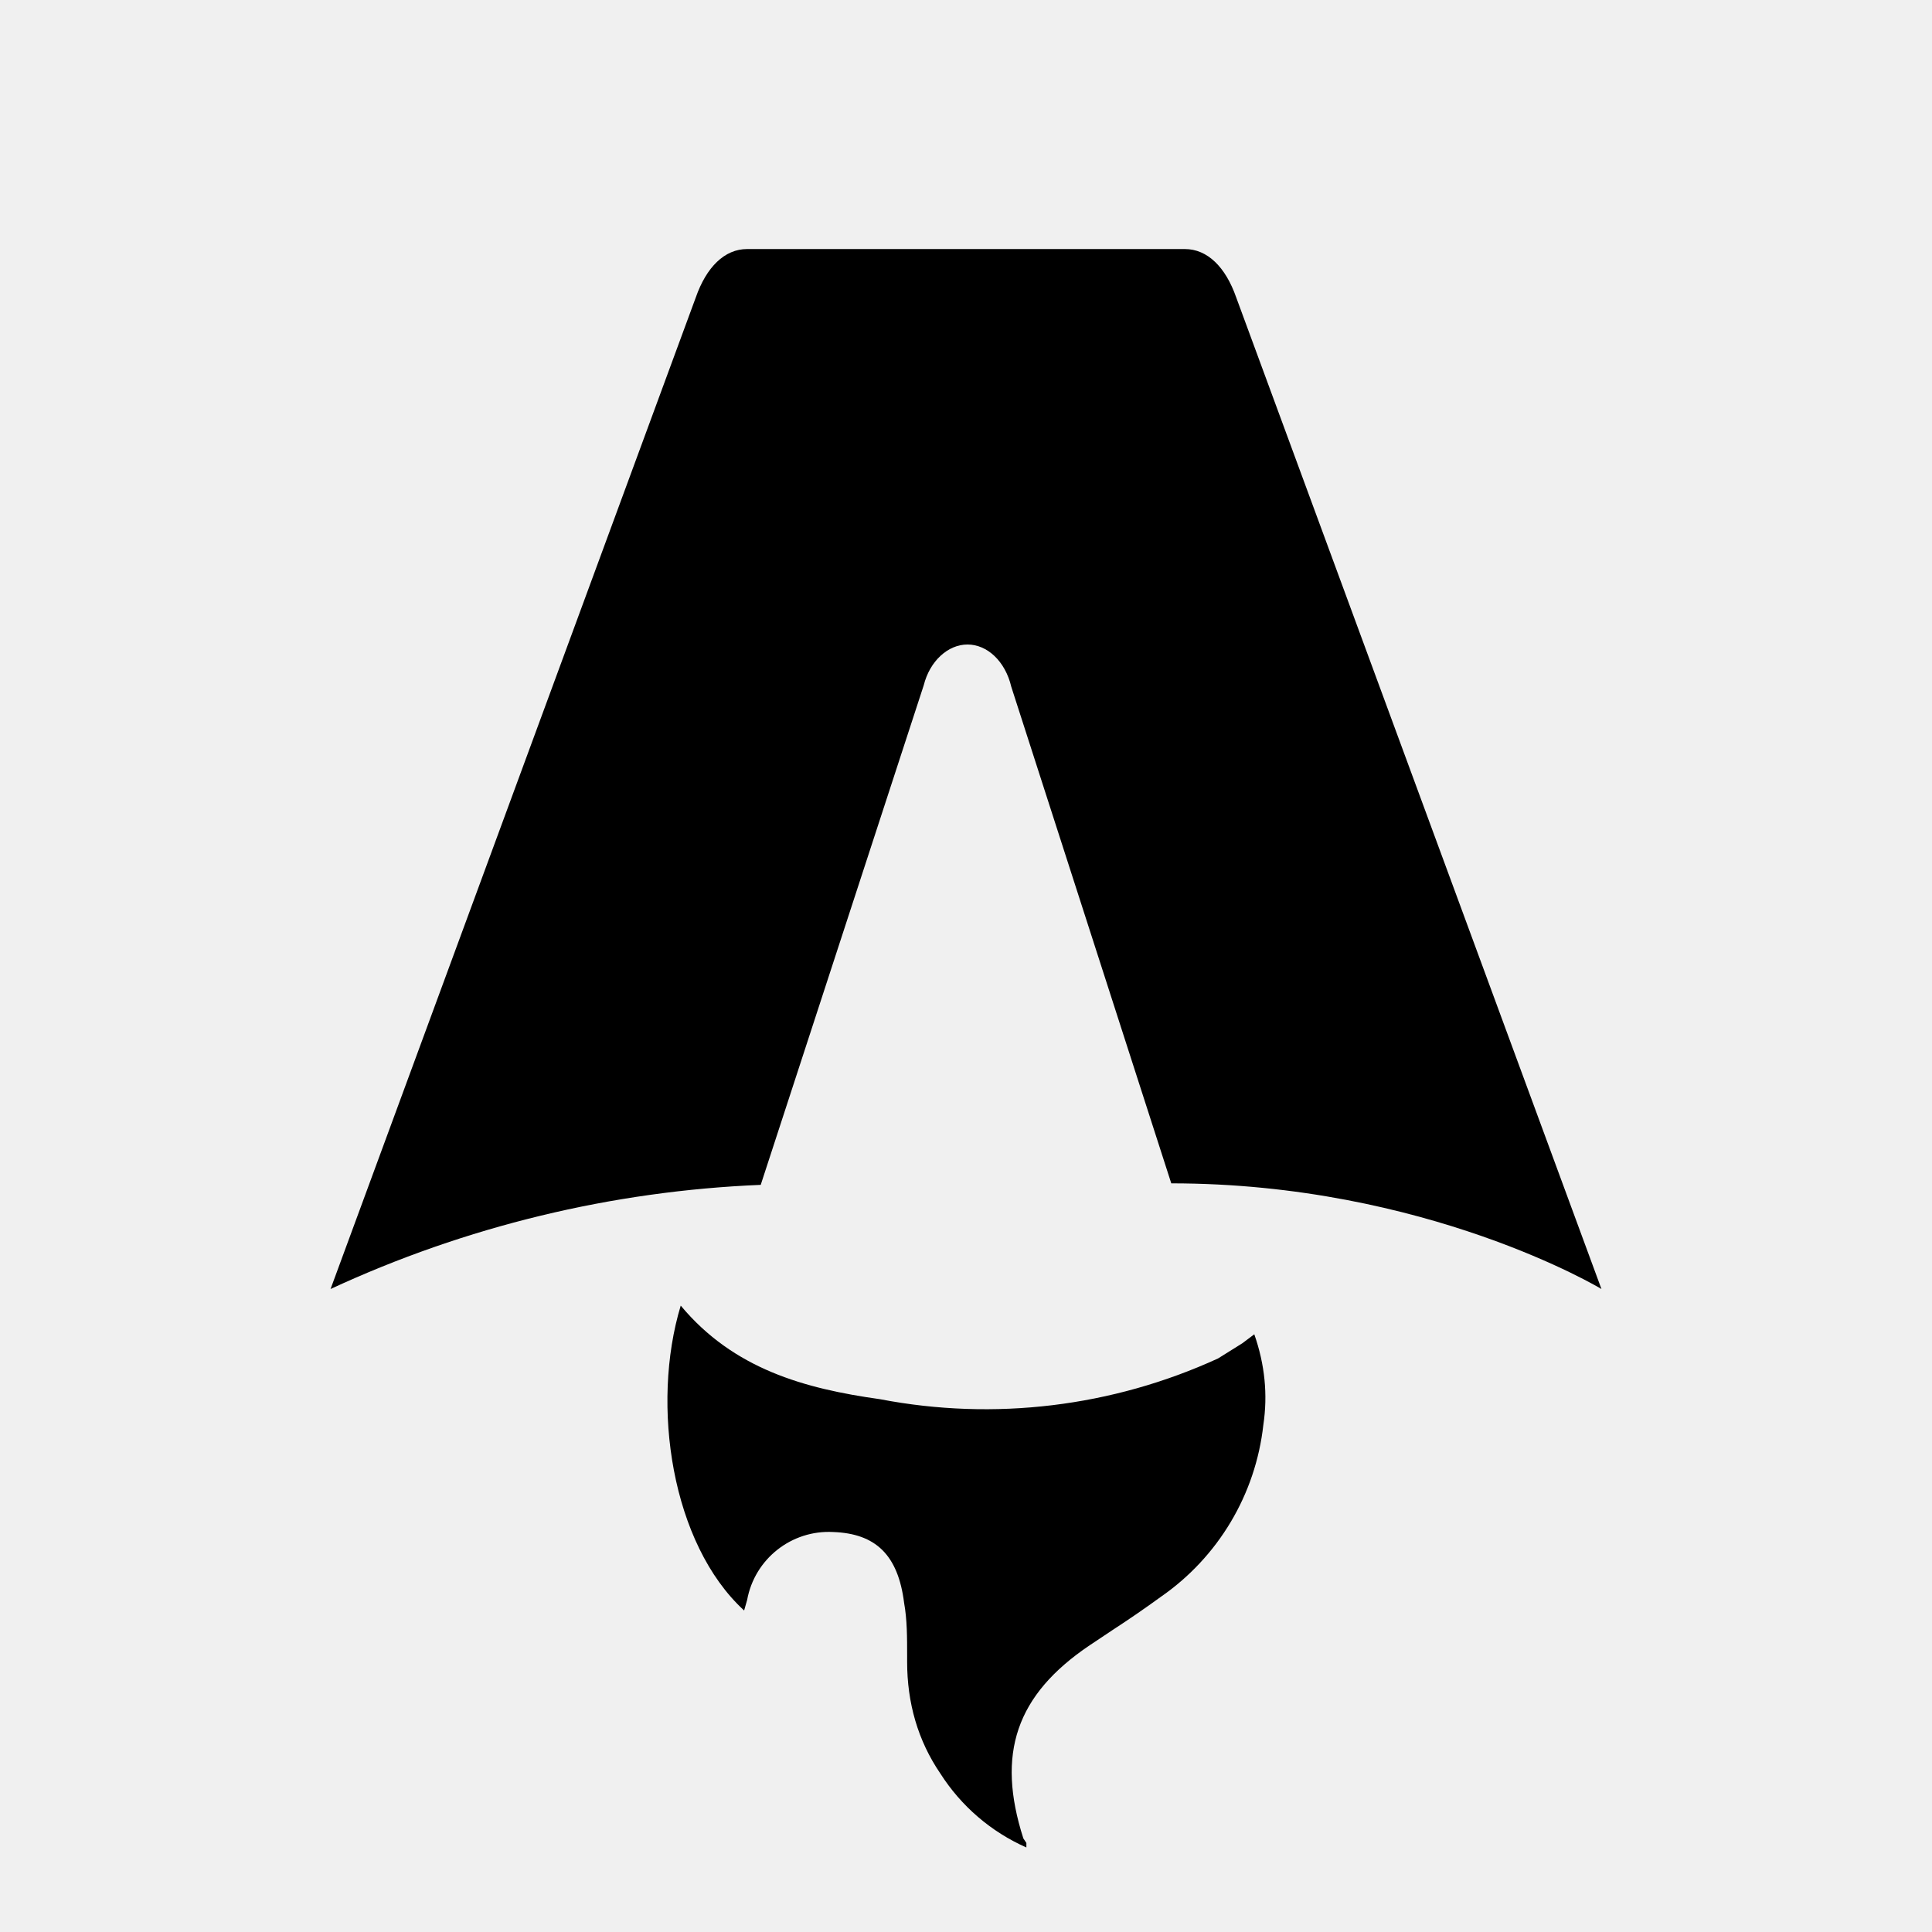
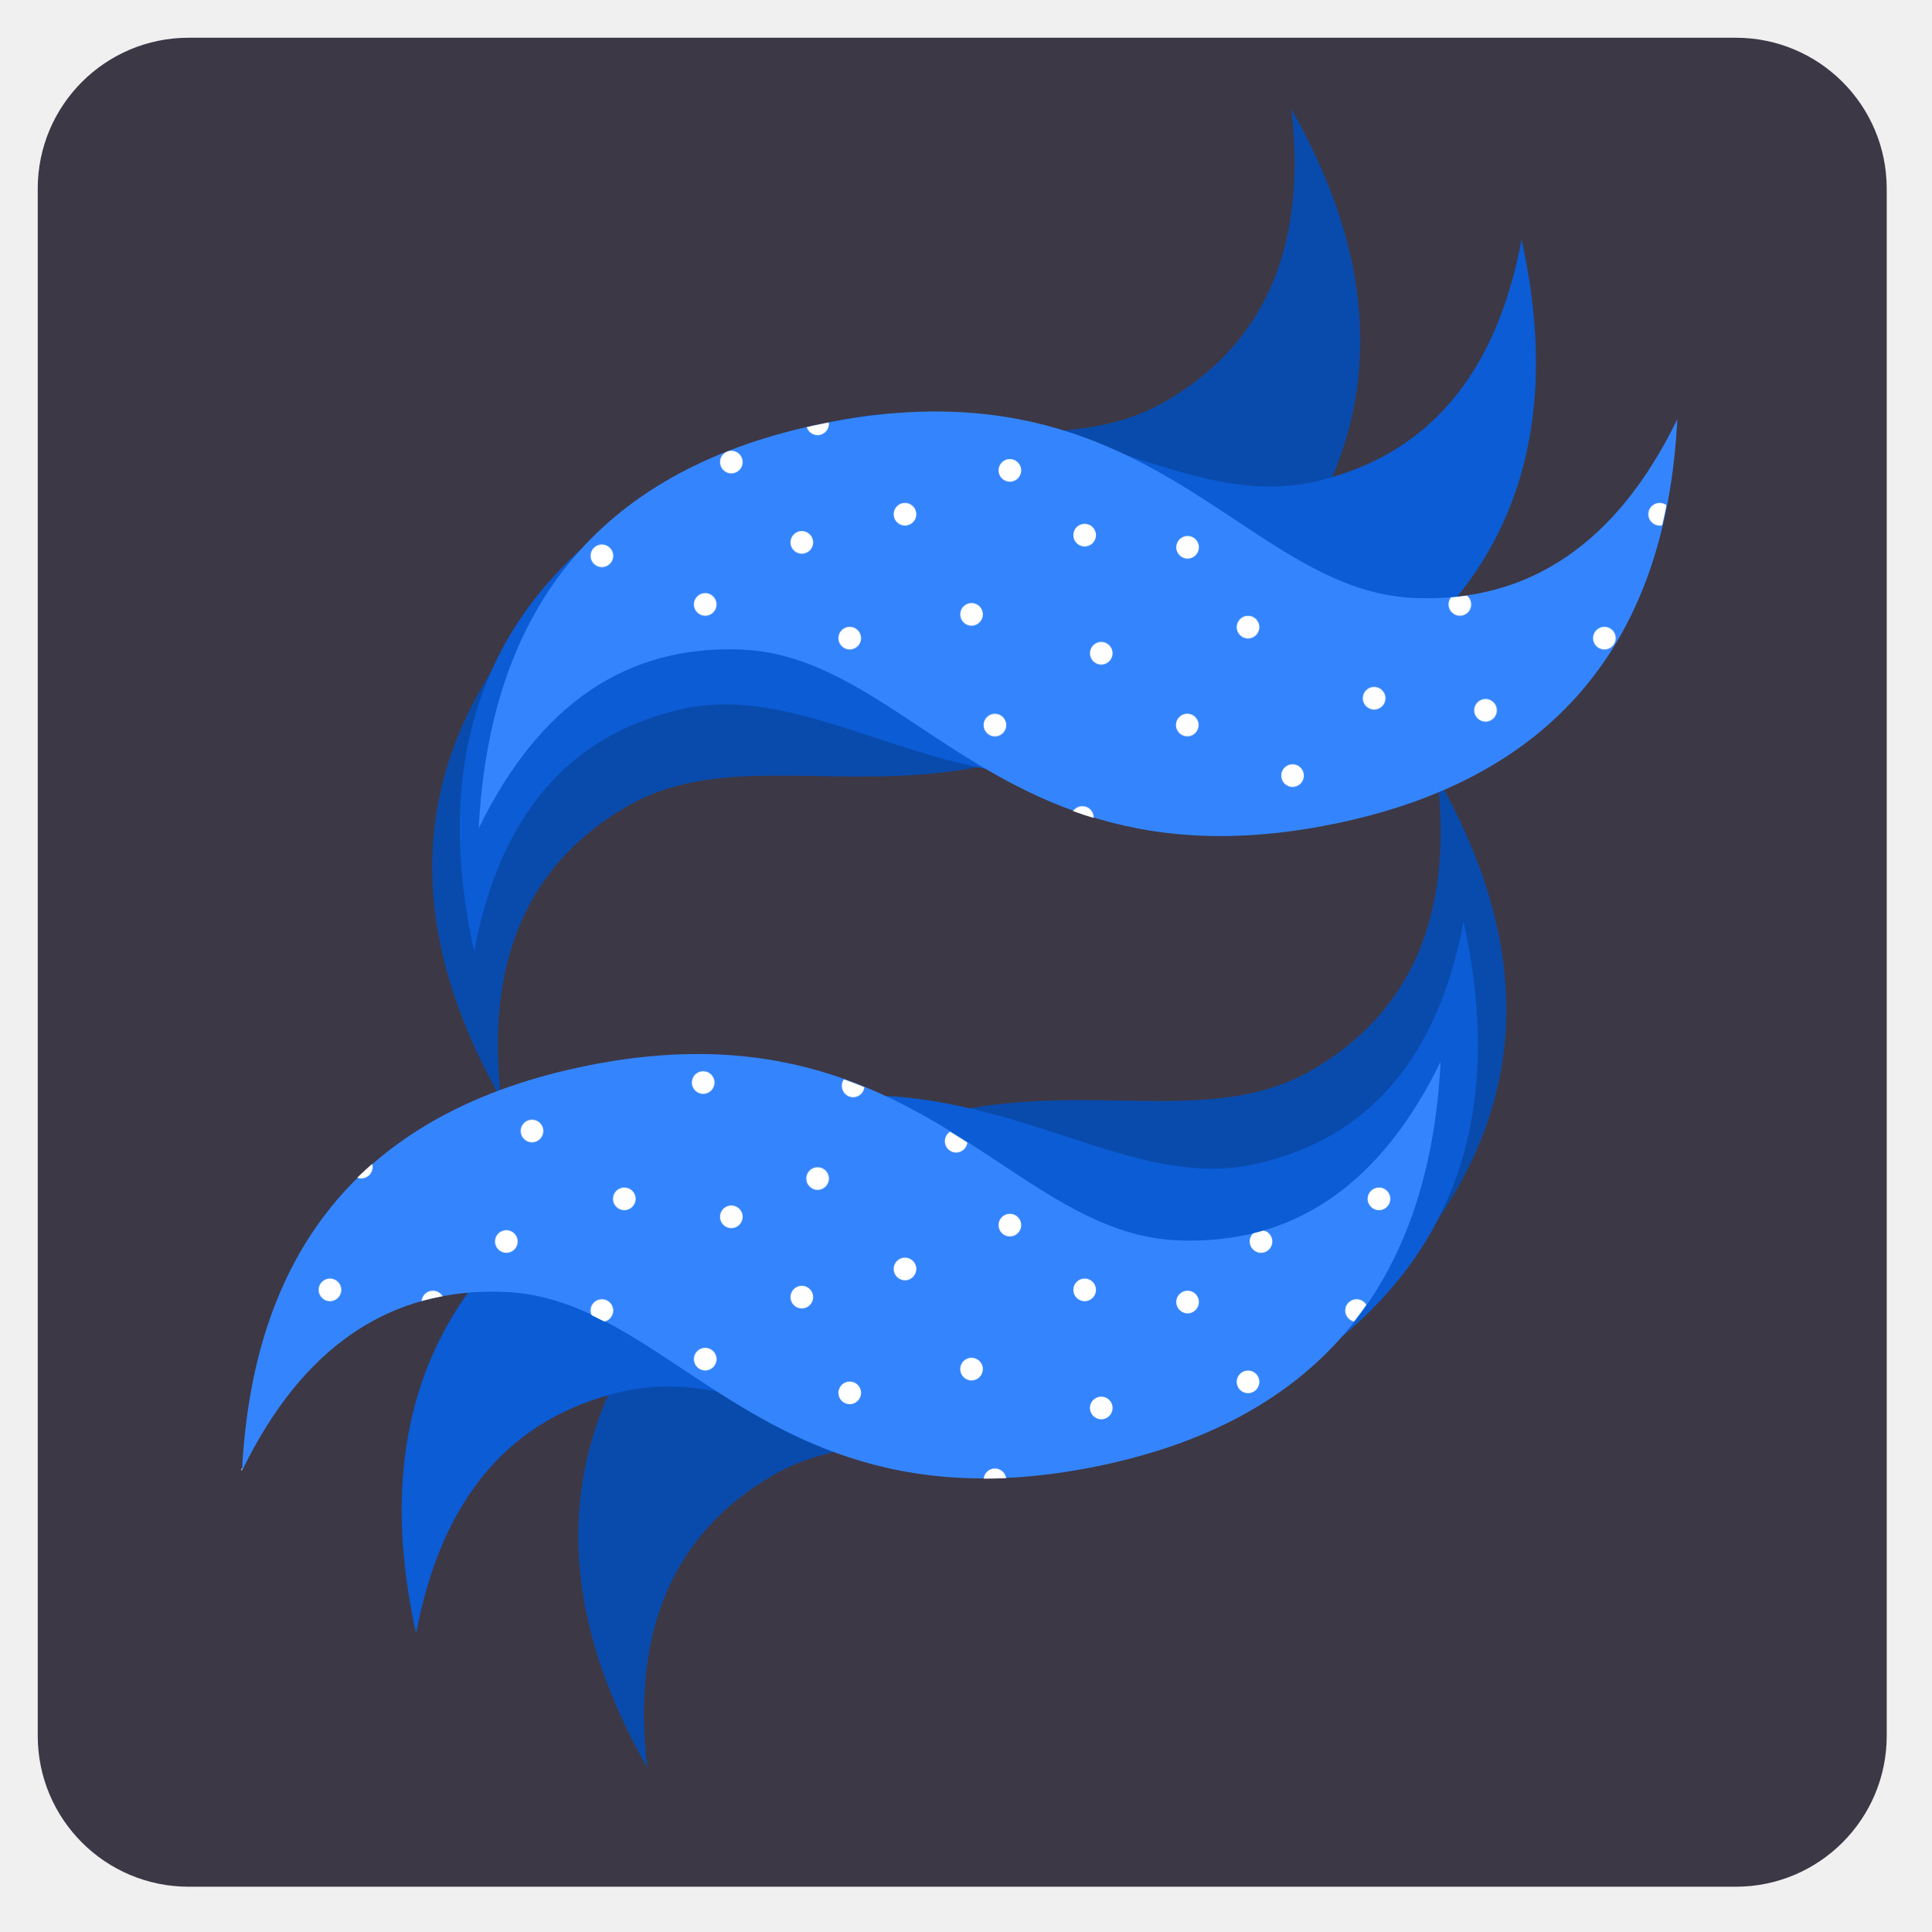
- <svg xmlns="http://www.w3.org/2000/svg" fill="none" viewBox="0 0 128 128">
-   <path d="M50.4 78.5a75.1 75.1 0 0 0-28.5 6.9l24.2-65.7c.7-2 1.9-3.2 3.4-3.2h29c1.5 0 2.7 1.2 3.4 3.2l24.2 65.7s-11.6-7-28.5-7L67 45.5c-.4-1.7-1.6-2.8-2.9-2.8-1.3 0-2.5 1.1-2.9 2.7L50.4 78.5Zm-1.1 28.2Zm-4.2-20.2c-2 6.6-.6 15.8 4.2 20.2a17.5 17.5 0 0 1 .2-.7 5.5 5.5 0 0 1 5.7-4.5c2.8.1 4.3 1.5 4.7 4.7.2 1.1.2 2.3.2 3.5v.4c0 2.7.7 5.2 2.2 7.4a13 13 0 0 0 5.7 4.9v-.3l-.2-.3c-1.8-5.6-.5-9.5 4.4-12.8l1.5-1a73 73 0 0 0 3.2-2.2 16 16 0 0 0 6.8-11.4c.3-2 .1-4-.6-6l-.8.6-1.6 1a37 37 0 0 1-22.4 2.7c-5-.7-9.7-2-13.2-6.2Z" />
-   <style>
-         path { fill: #000; }
-         @media (prefers-color-scheme: dark) {
-             path { fill: #FFF; }
-         }
-     </style>
+ <svg xmlns="http://www.w3.org/2000/svg" xmlns:xlink="http://www.w3.org/1999/xlink" width="256" height="256">
+   <defs>
+     <pattern xlink:href="#prefix__a" id="prefix__b" patternTransform="matrix(10 0 0 10 .022 -.629)" />
+     <pattern patternUnits="userSpaceOnUse" width="10" height="10" patternTransform="scale(10)" id="prefix__a">
+       <circle cx="2.567" cy=".81" r=".15" fill="#fff" />
+       <circle cx="3.048" cy="2.33" r=".15" fill="#fff" />
+       <circle cx="4.418" cy="2.415" r=".15" fill="#fff" />
+       <circle cx="1.844" cy="3.029" r=".15" fill="#fff" />
+       <circle cx="6.08" cy="1.363" r=".15" fill="#fff" />
+       <circle cx="5.819" cy="4.413" r=".15" fill="#fff" />
+       <circle cx="4.305" cy="4.048" r=".15" fill="#fff" />
+       <circle cx="5.541" cy="3.045" r=".15" fill="#fff" />
+       <circle cx="4.785" cy="5.527" r=".15" fill="#fff" />
+       <circle cx="2.667" cy="5.184" r=".15" fill="#fff" />
+       <circle cx="7.965" cy="1.448" r=".15" fill="#fff" />
+       <circle cx="7.047" cy="5.049" r=".15" fill="#fff" />
+       <circle cx="4.34" cy=".895" r=".15" fill="#fff" />
+       <circle cx="7.125" cy=".34" r=".15" fill="#fff" />
+       <circle cx="9.55" cy="1.049" r=".15" fill="#fff" />
+       <circle cx="7.006" cy="2.689" r=".15" fill="#fff" />
+       <circle cx="8.909" cy="2.689" r=".15" fill="#fff" />
+       <circle cx="9.315" cy="4.407" r=".15" fill="#fff" />
+       <circle cx="7.82" cy="3.87" r=".15" fill="#fff" />
+       <circle cx="8.27" cy="5.948" r=".15" fill="#fff" />
+       <circle cx="7.973" cy="7.428" r=".15" fill="#fff" />
+       <circle cx="9.342" cy="8.072" r=".15" fill="#fff" />
+       <circle cx="8.206" cy="9.315" r=".15" fill="#fff" />
+       <circle cx="9.682" cy="9.475" r=".15" fill="#fff" />
+       <circle cx="9.688" cy="6.186" r=".15" fill="#fff" />
+       <circle cx="3.379" cy="6.296" r=".15" fill="#fff" />
+       <circle cx="2.871" cy="8.204" r=".15" fill="#fff" />
+       <circle cx="4.59" cy="8.719" r=".15" fill="#fff" />
+       <circle cx="3.181" cy="9.671" r=".15" fill="#fff" />
+       <circle cx="5.734" cy="7.315" r=".15" fill="#fff" />
+       <circle cx="6.707" cy="6.513" r=".15" fill="#fff" />
+       <circle cx="5.73" cy="9.67" r=".15" fill="#fff" />
+       <circle cx="6.535" cy="8.373" r=".15" fill="#fff" />
+       <circle cx="4.37" cy="7.154" r=".15" fill="#fff" />
+       <circle cx=".622" cy="7.25" r=".15" fill="#fff" />
+       <circle cx=".831" cy="5.679" r=".15" fill="#fff" />
+       <circle cx="1.257" cy="8.519" r=".15" fill="#fff" />
+       <circle cx="1.989" cy="6.877" r=".15" fill="#fff" />
+       <circle cx=".374" cy="3.181" r=".15" fill="#fff" />
+       <circle cx="1.166" cy="1.664" r=".15" fill="#fff" />
+       <circle cx="1.151" cy=".093" r=".15" fill="#fff" />
+       <circle cx="1.151" cy="10.093" r=".15" fill="#fff" />
+       <circle cx="1.302" cy="4.451" r=".15" fill="#fff" />
+       <circle cx="3.047" cy="3.763" r=".15" fill="#fff" />
+     </pattern>
+   </defs>
+   <rect width="245" height="245" x="5" y="5" ry="20" fill="#3d3846" />
+   <path d="M180.762 172.942c21.312-20.533 24.537-43.807 9.708-69.871 2.099 18.161-3.462 31.061-16.625 38.708-7.512 4.366-16.024 4.215-25.444 4.048-15.36-.253-33.347-.353-52.93 18.514-21.313 20.533-24.538 43.807-9.709 69.872-2.099-18.162 3.462-31.062 16.625-38.71 7.512-4.364 16.024-4.214 25.444-4.047 15.36.253 33.133.559 52.93-18.514zM161.4 84.322c21.313-20.533 24.537-43.807 9.708-69.871 2.1 18.161-3.462 31.061-16.625 38.708-7.512 4.366-16.024 4.215-25.443 4.048-15.361-.253-33.133-.559-52.931 18.514-21.313 20.533-24.538 43.807-9.709 69.872-2.099-18.162 3.463-31.062 16.626-38.71 7.511-4.365 16.024-4.214 25.443-4.047 15.36.253 33.133.559 52.93-18.514z" fill="#094bac" />
+   <path d="M164 186c26.429-13.317 36.387-34.598 29.924-63.882-3.362 17.971-12.488 28.651-27.323 32.067-8.466 1.95-16.554-.708-25.503-3.652-14.6-4.78-31.753-10.192-56.038 2.045-26.429 13.317-36.387 34.598-29.923 63.881 3.362-17.97 12.487-28.65 27.322-32.066 8.466-1.95 16.554.708 25.503 3.652 14.6 4.78 31.488 10.325 56.038-2.045zm7.692-90.384c26.43-13.317 36.388-34.598 29.924-63.881-3.362 17.97-12.487 28.65-27.322 32.067-8.467 1.95-16.554-.71-25.503-3.653-14.6-4.78-31.488-10.325-56.038 2.045-26.43 13.317-36.388 34.599-29.924 63.882 3.362-17.971 12.487-28.651 27.322-32.067 8.467-1.95 16.554.709 25.504 3.652 14.6 4.781 31.487 10.326 56.037-2.045z" fill="#0b5cd5" />
+   <path d="M145.114 194.341c29.012-5.84 44.253-23.722 45.778-53.671-8.003 16.438-19.631 24.319-34.841 23.682-8.681-.362-15.775-5.069-23.625-10.278-12.812-8.478-27.918-18.24-54.577-12.874-29.013 5.84-44.254 23.722-45.779 53.671 8.003-16.438 19.632-24.319 34.842-23.682 8.68.362 15.774 5.069 23.624 10.278 12.812 8.478 27.627 18.298 54.578 12.874zm31.362-85.116c29.013-5.84 44.254-23.722 45.779-53.671-8.003 16.438-19.632 24.319-34.841 23.682-8.681-.362-15.775-5.069-23.625-10.278-12.812-8.478-27.627-18.299-54.577-12.874-29.013 5.84-44.254 23.722-45.779 53.671 8.003-16.438 19.632-24.319 34.841-23.683 8.681.363 15.775 5.07 23.625 10.279 12.812 8.478 27.627 18.298 54.577 12.874z" fill="#3485fd" />
+   <path d="M145.022 194.371c29.013-5.84 44.253-23.722 45.778-53.671-8.002 16.438-19.63 24.319-34.84 23.683-8.681-.363-15.775-5.07-23.625-10.279-12.812-8.478-27.919-18.24-54.578-12.874-29.012 5.84-44.253 23.722-45.778 53.671 8.003-16.438 19.631-24.319 34.841-23.682 8.68.362 15.775 5.069 23.625 10.278 12.811 8.478 27.627 18.299 54.577 12.874zm31.363-85.116c29.012-5.84 44.253-23.722 45.778-53.671-8.003 16.438-19.631 24.319-34.84 23.682-8.682-.362-15.776-5.069-23.625-10.278-12.812-8.478-27.628-18.298-54.578-12.874-29.012 5.84-44.253 23.722-45.778 53.671 8.003-16.438 19.631-24.319 34.841-23.682 8.68.362 15.775 5.069 23.625 10.278 12.811 8.478 27.627 18.299 54.577 12.874z" fill="url(#prefix__b)" />
</svg>
